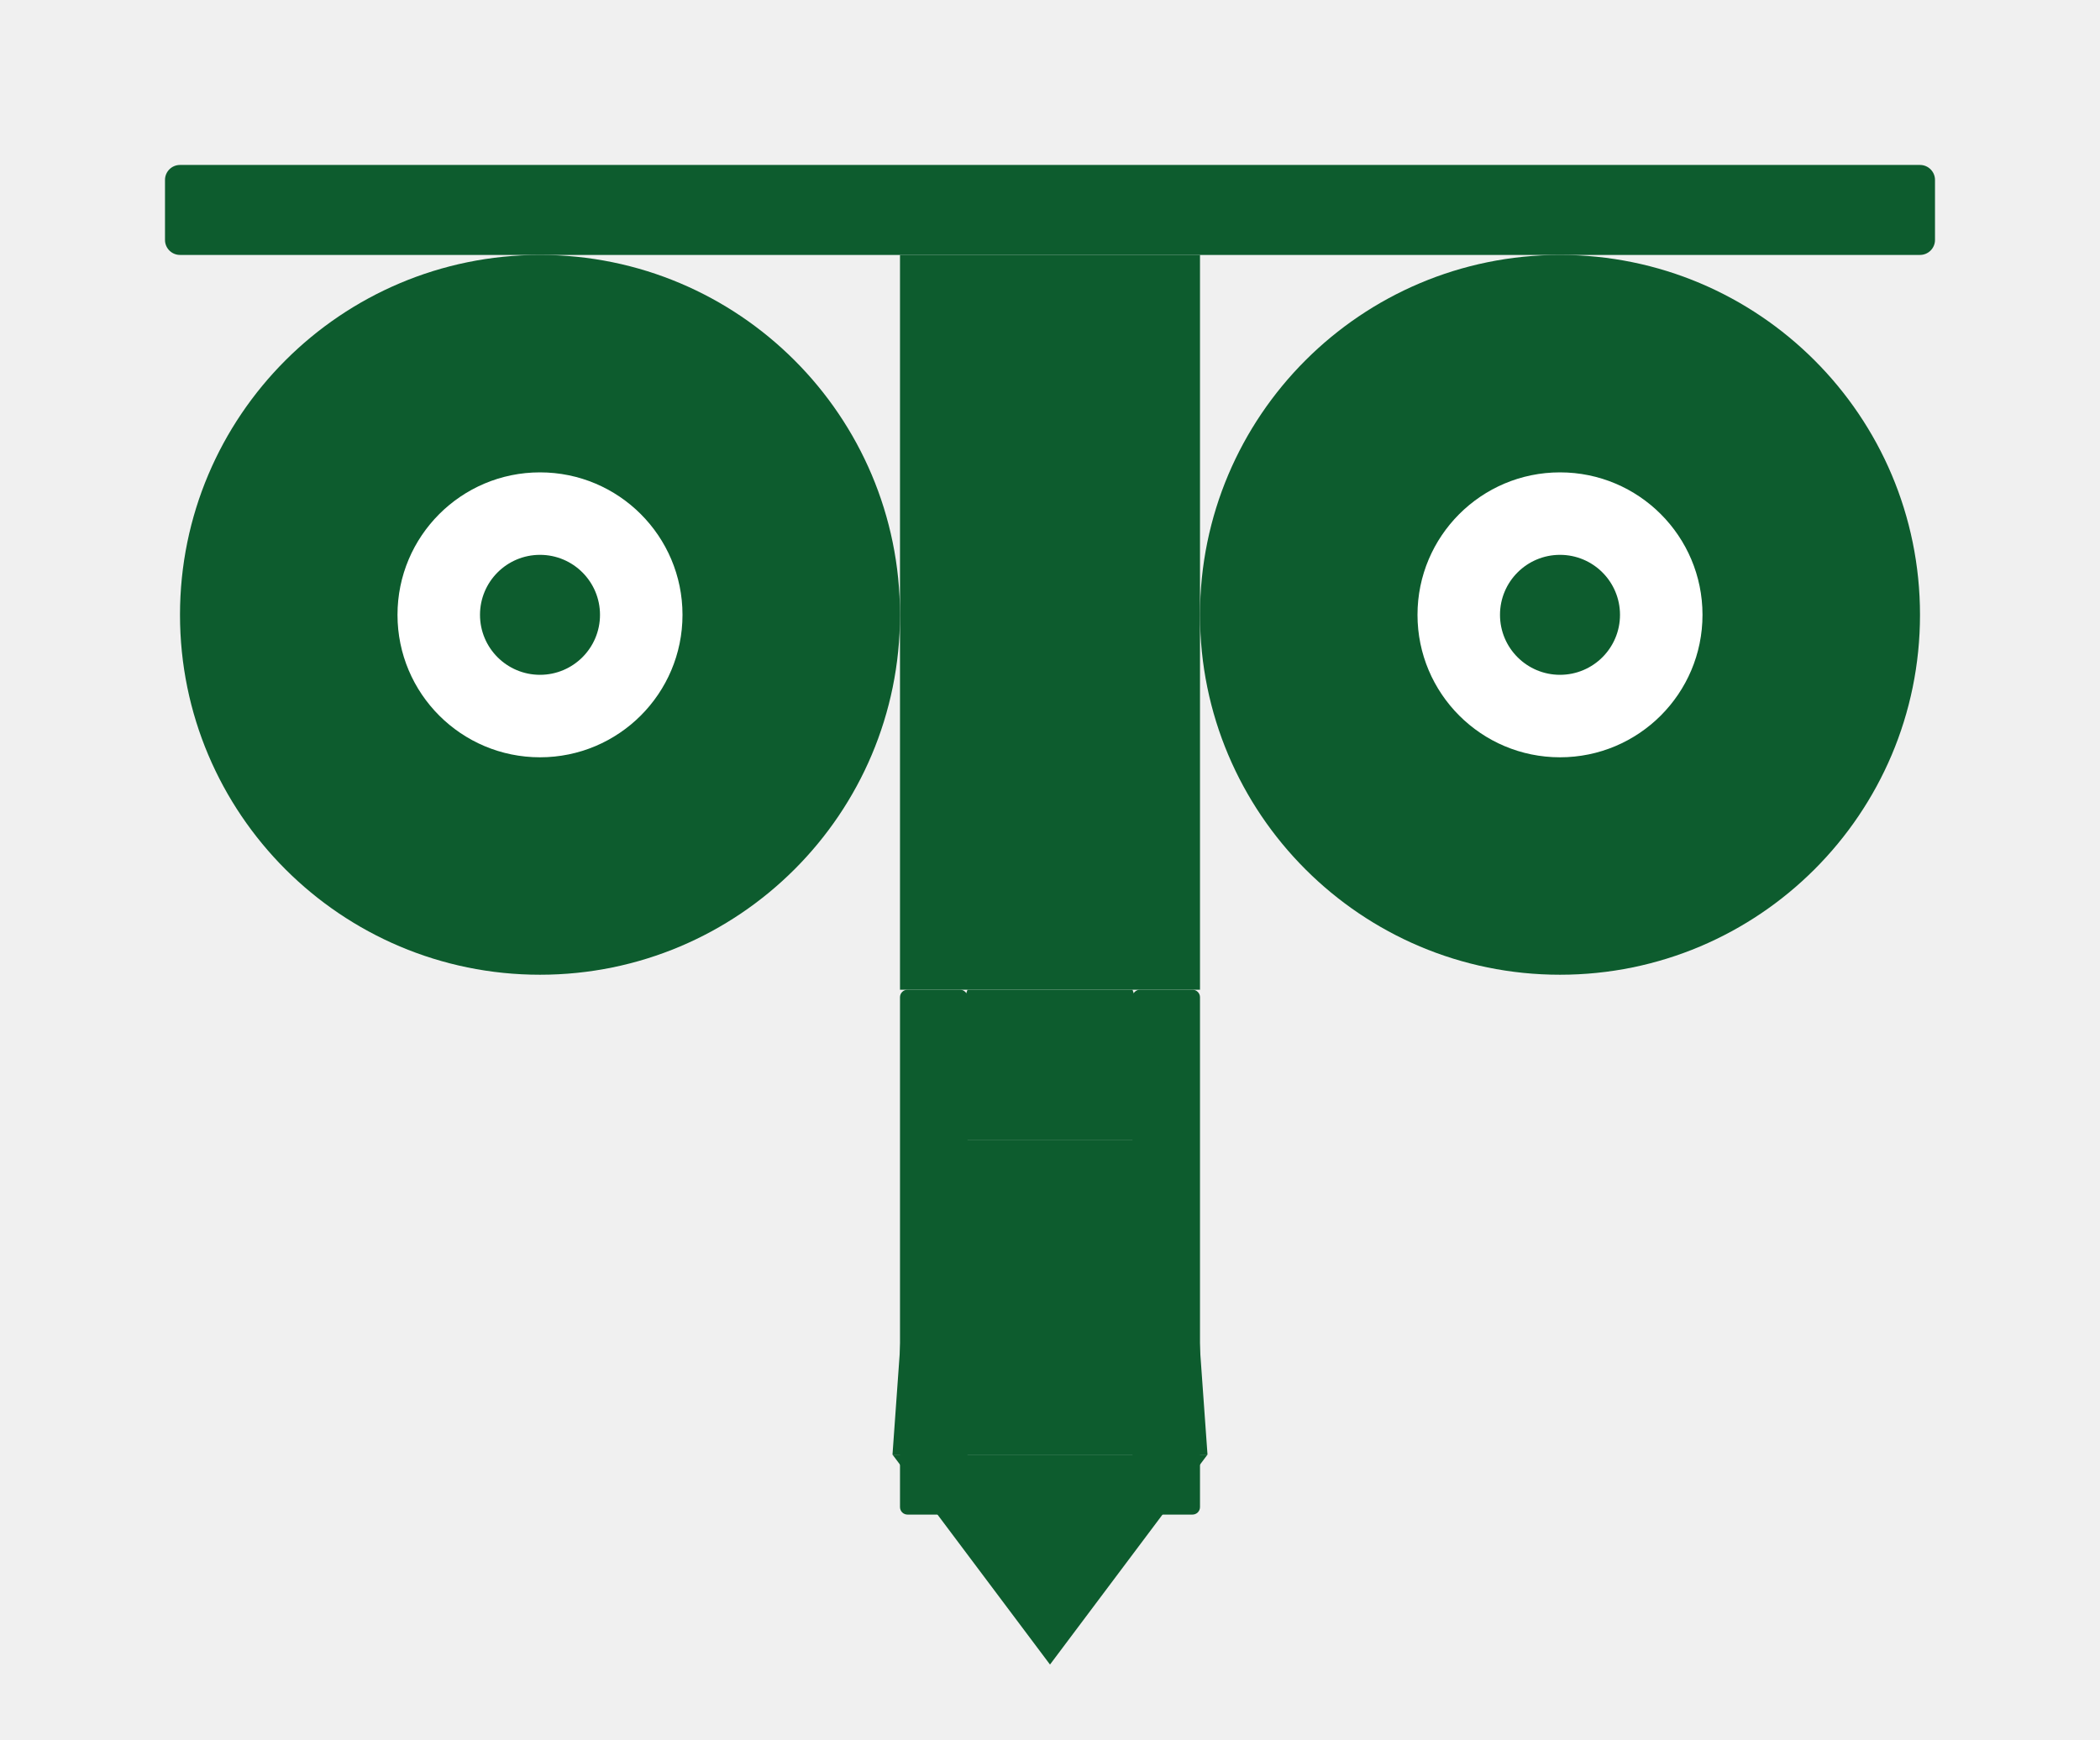
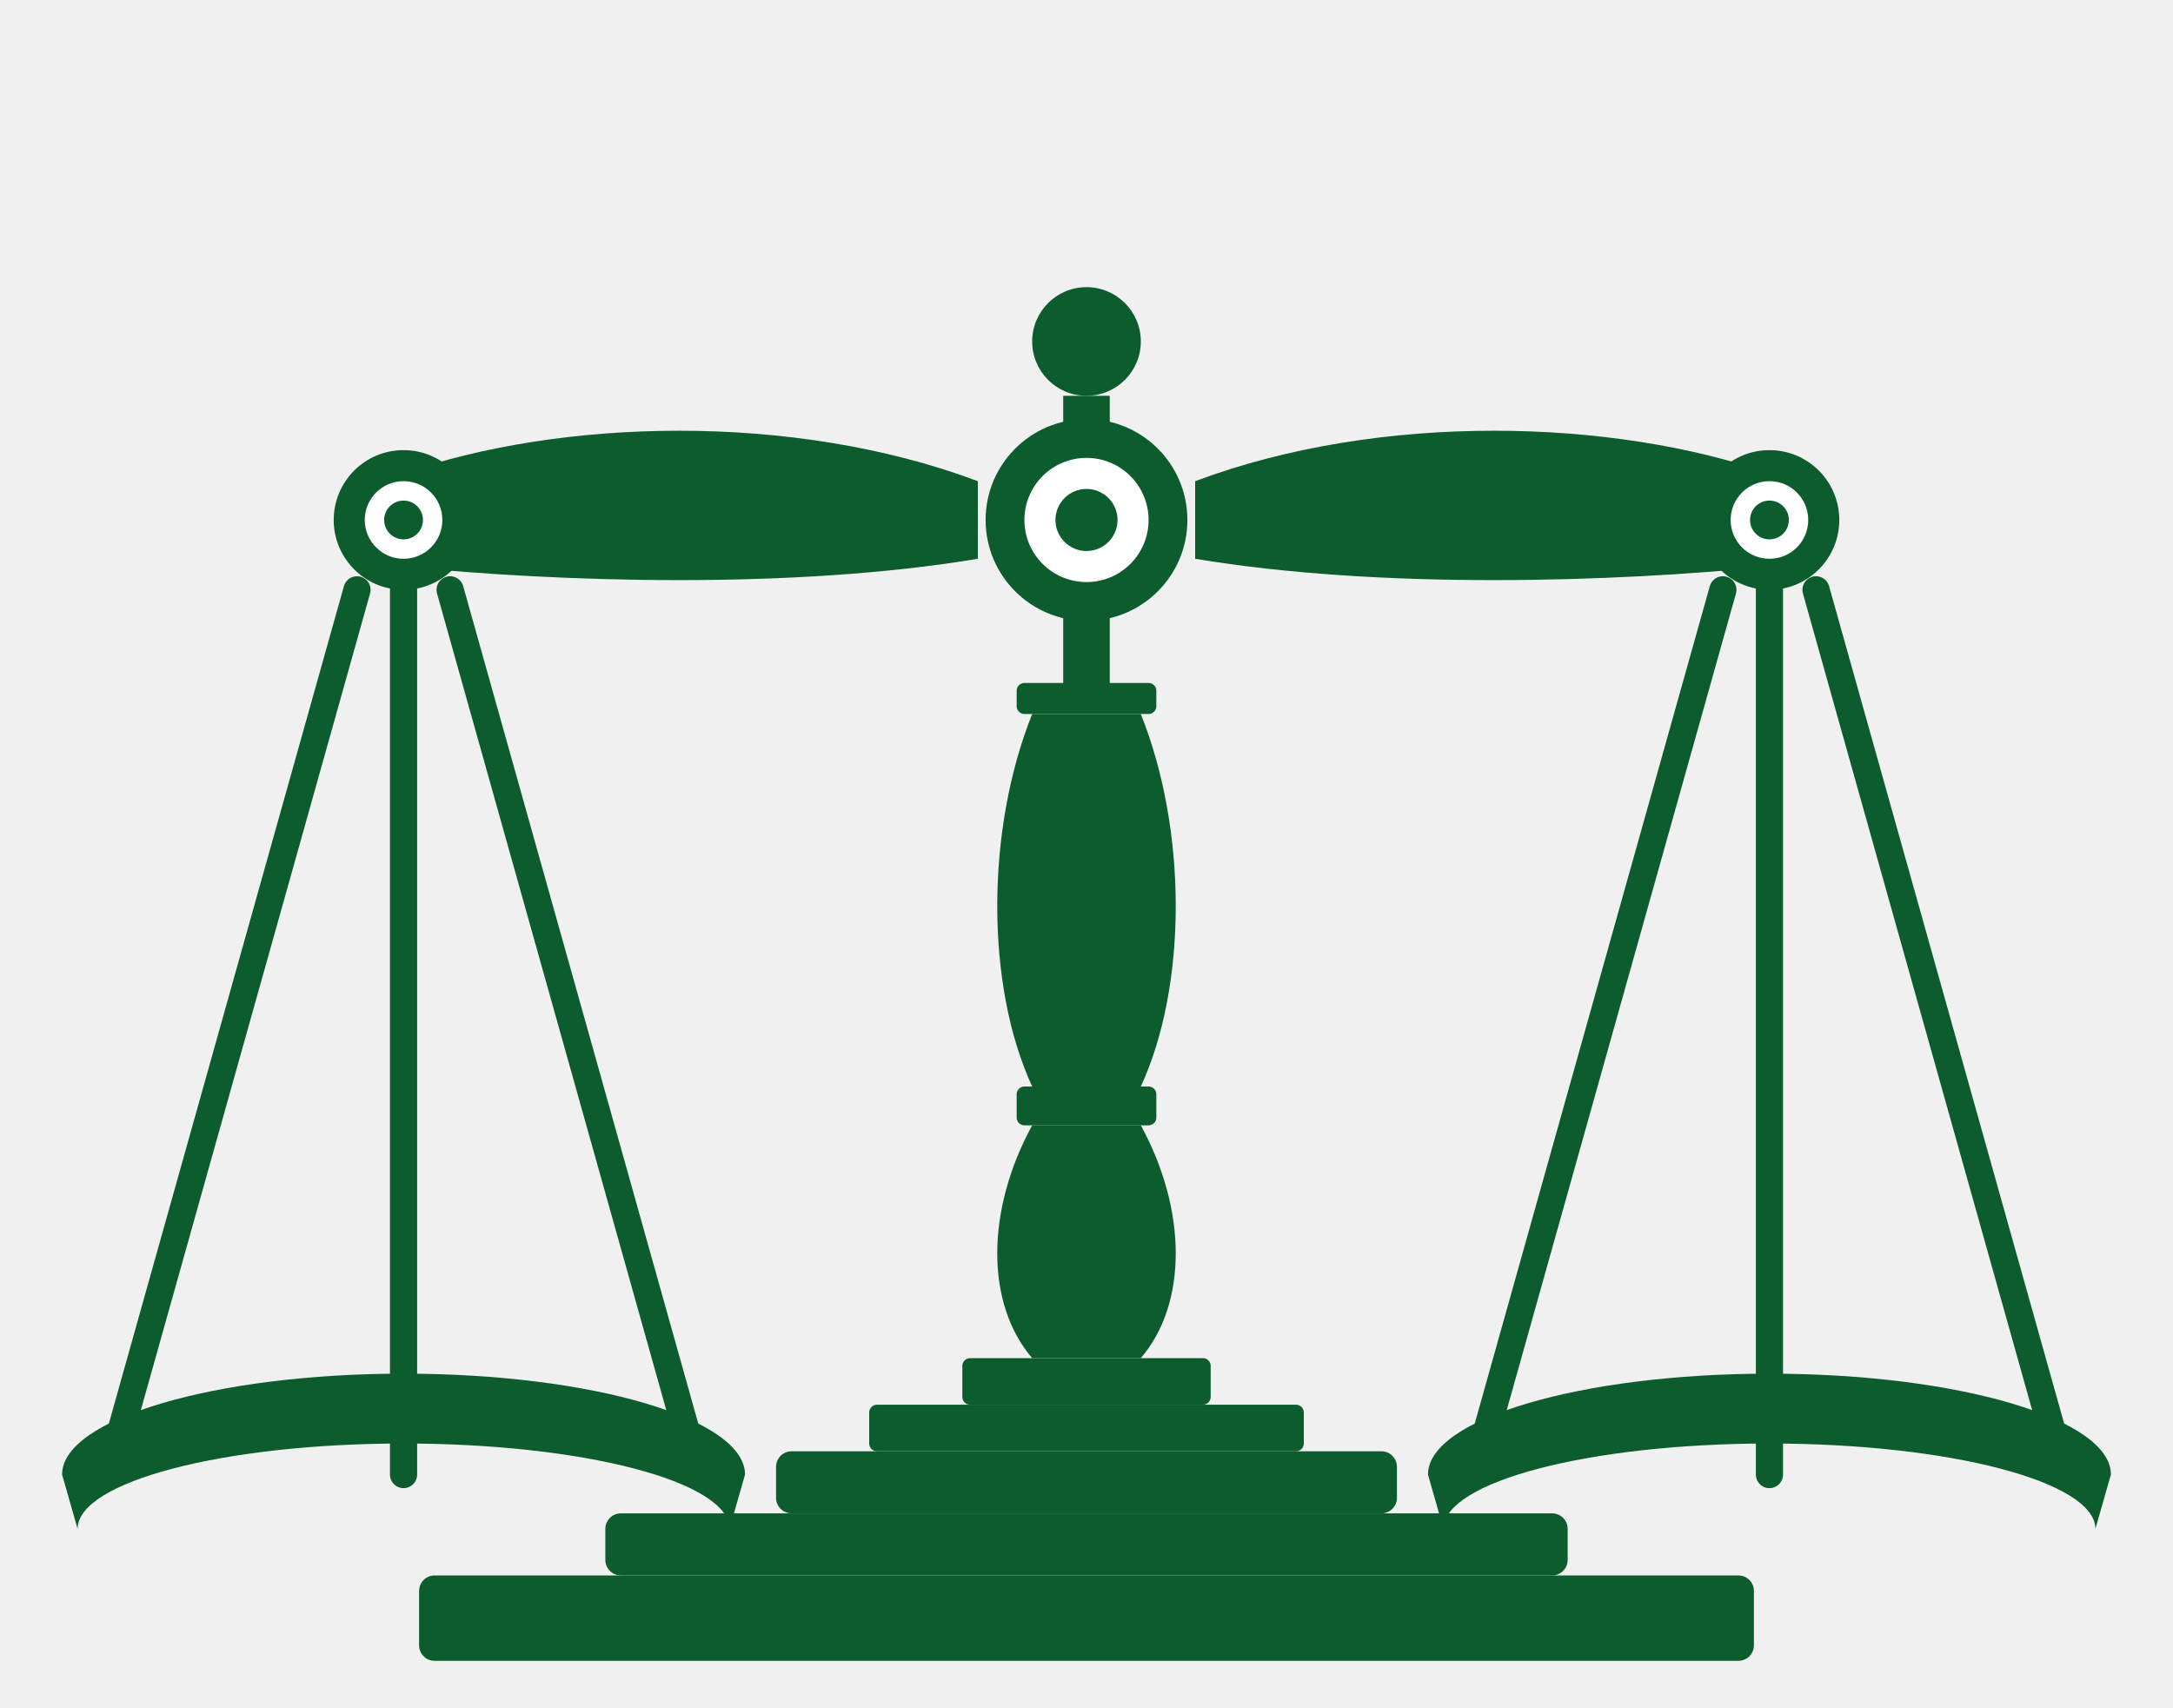
- <svg xmlns="http://www.w3.org/2000/svg" viewBox="0 0 280 232" fill="none">
-   <rect x="22" y="22" width="236" height="12" rx="2" fill="#0D5C2E" />
-   <circle cx="72" cy="82" r="48" fill="#0D5C2E" />
-   <circle cx="208" cy="82" r="48" fill="#0D5C2E" />
-   <rect x="120" y="34" width="40" height="98" fill="#0D5C2E" />
-   <circle cx="72" cy="82" r="19" fill="#FFFFFF" />
-   <circle cx="208" cy="82" r="19" fill="#FFFFFF" />
-   <circle cx="72" cy="82" r="8" fill="#0D5C2E" />
-   <circle cx="208" cy="82" r="8" fill="#0D5C2E" />
-   <rect x="120" y="132" width="9" height="70" rx="1" fill="#0D5C2E" />
-   <rect x="151" y="132" width="9" height="70" rx="1" fill="#0D5C2E" />
-   <path d="M129,132 L151,132 L158,152 L122,152 Z" fill="#0D5C2E" />
-   <path d="M122,152 L158,152 L161,194 L119,194 Z" fill="#0D5C2E" />
-   <path d="M119,194 L161,194 L140,222 Z" fill="#0D5C2E" />
+ <svg xmlns="http://www.w3.org/2000/svg" viewBox="0 0 280 220" fill="none">
+   <circle cx="140" cy="44" r="7" fill="#0D5C2E" />
+   <rect x="137" y="51" width="6" height="9" fill="#0D5C2E" />
+   <rect x="131" y="59" width="18" height="4" rx="1" fill="#0D5C2E" />
+   <rect x="137" y="79" width="6" height="10" fill="#0D5C2E" />
+   <rect x="131" y="88" width="18" height="4" rx="1" fill="#0D5C2E" />
+   <path d="M 133,92 C 127,107 127,127 133,140 L 147,140 C 153,127 153,107 147,92 Z" fill="#0D5C2E" />
+   <rect x="131" y="140" width="18" height="5" rx="1" fill="#0D5C2E" />
+   <path d="M 133,145 C 127,156 127,168 133,175 L 147,175 C 153,168 153,156 147,145 Z" fill="#0D5C2E" />
+   <rect x="124" y="175" width="32" height="6" rx="1" fill="#0D5C2E" />
+   <rect x="112" y="181" width="56" height="6" rx="1" fill="#0D5C2E" />
+   <path d="M 126,62 C 102,53 72,54 52,61            L 52,73 C 72,75 102,76 126,72 Z" fill="#0D5C2E" />
+   <path d="M 154,62 C 178,53 208,54 228,61            L 228,73 C 208,75 178,76 154,72 Z" fill="#0D5C2E" />
+   <circle cx="140" cy="67" r="13" fill="#0D5C2E" />
+   <circle cx="140" cy="67" r="8" fill="#FFFFFF" />
+   <circle cx="140" cy="67" r="4" fill="#0D5C2E" />
+   <circle cx="52" cy="67" r="9" fill="#0D5C2E" />
+   <circle cx="52" cy="67" r="5" fill="#FFFFFF" />
+   <circle cx="52" cy="67" r="2.5" fill="#0D5C2E" />
+   <circle cx="228" cy="67" r="9" fill="#0D5C2E" />
+   <circle cx="228" cy="67" r="5" fill="#FFFFFF" />
+   <circle cx="228" cy="67" r="2.5" fill="#0D5C2E" />
+   <line x1="46" y1="76" x2="14" y2="190" stroke="#0D5C2E" stroke-width="3.5" stroke-linecap="round" />
+   <line x1="52" y1="76" x2="52" y2="190" stroke="#0D5C2E" stroke-width="3.5" stroke-linecap="round" />
+   <line x1="58" y1="76" x2="90" y2="190" stroke="#0D5C2E" stroke-width="3.5" stroke-linecap="round" />
+   <line x1="222" y1="76" x2="190" y2="190" stroke="#0D5C2E" stroke-width="3.5" stroke-linecap="round" />
+   <line x1="228" y1="76" x2="228" y2="190" stroke="#0D5C2E" stroke-width="3.5" stroke-linecap="round" />
+   <line x1="234" y1="76" x2="266" y2="190" stroke="#0D5C2E" stroke-width="3.5" stroke-linecap="round" />
+   <path d="M 8,190 A 44 13 0 0 1 96,190 L 94,197 A 42 11 0 0 0 10,197 Z" fill="#0D5C2E" />
+   <path d="M 184,190 A 44 13 0 0 1 272,190 L 270,197 A 42 11 0 0 0 186,197 Z" fill="#0D5C2E" />
+   <rect x="100" y="187" width="80" height="8" rx="2" fill="#0D5C2E" />
+   <rect x="78" y="195" width="124" height="8" rx="2" fill="#0D5C2E" />
+   <rect x="54" y="203" width="172" height="11" rx="2" fill="#0D5C2E" />
</svg>
